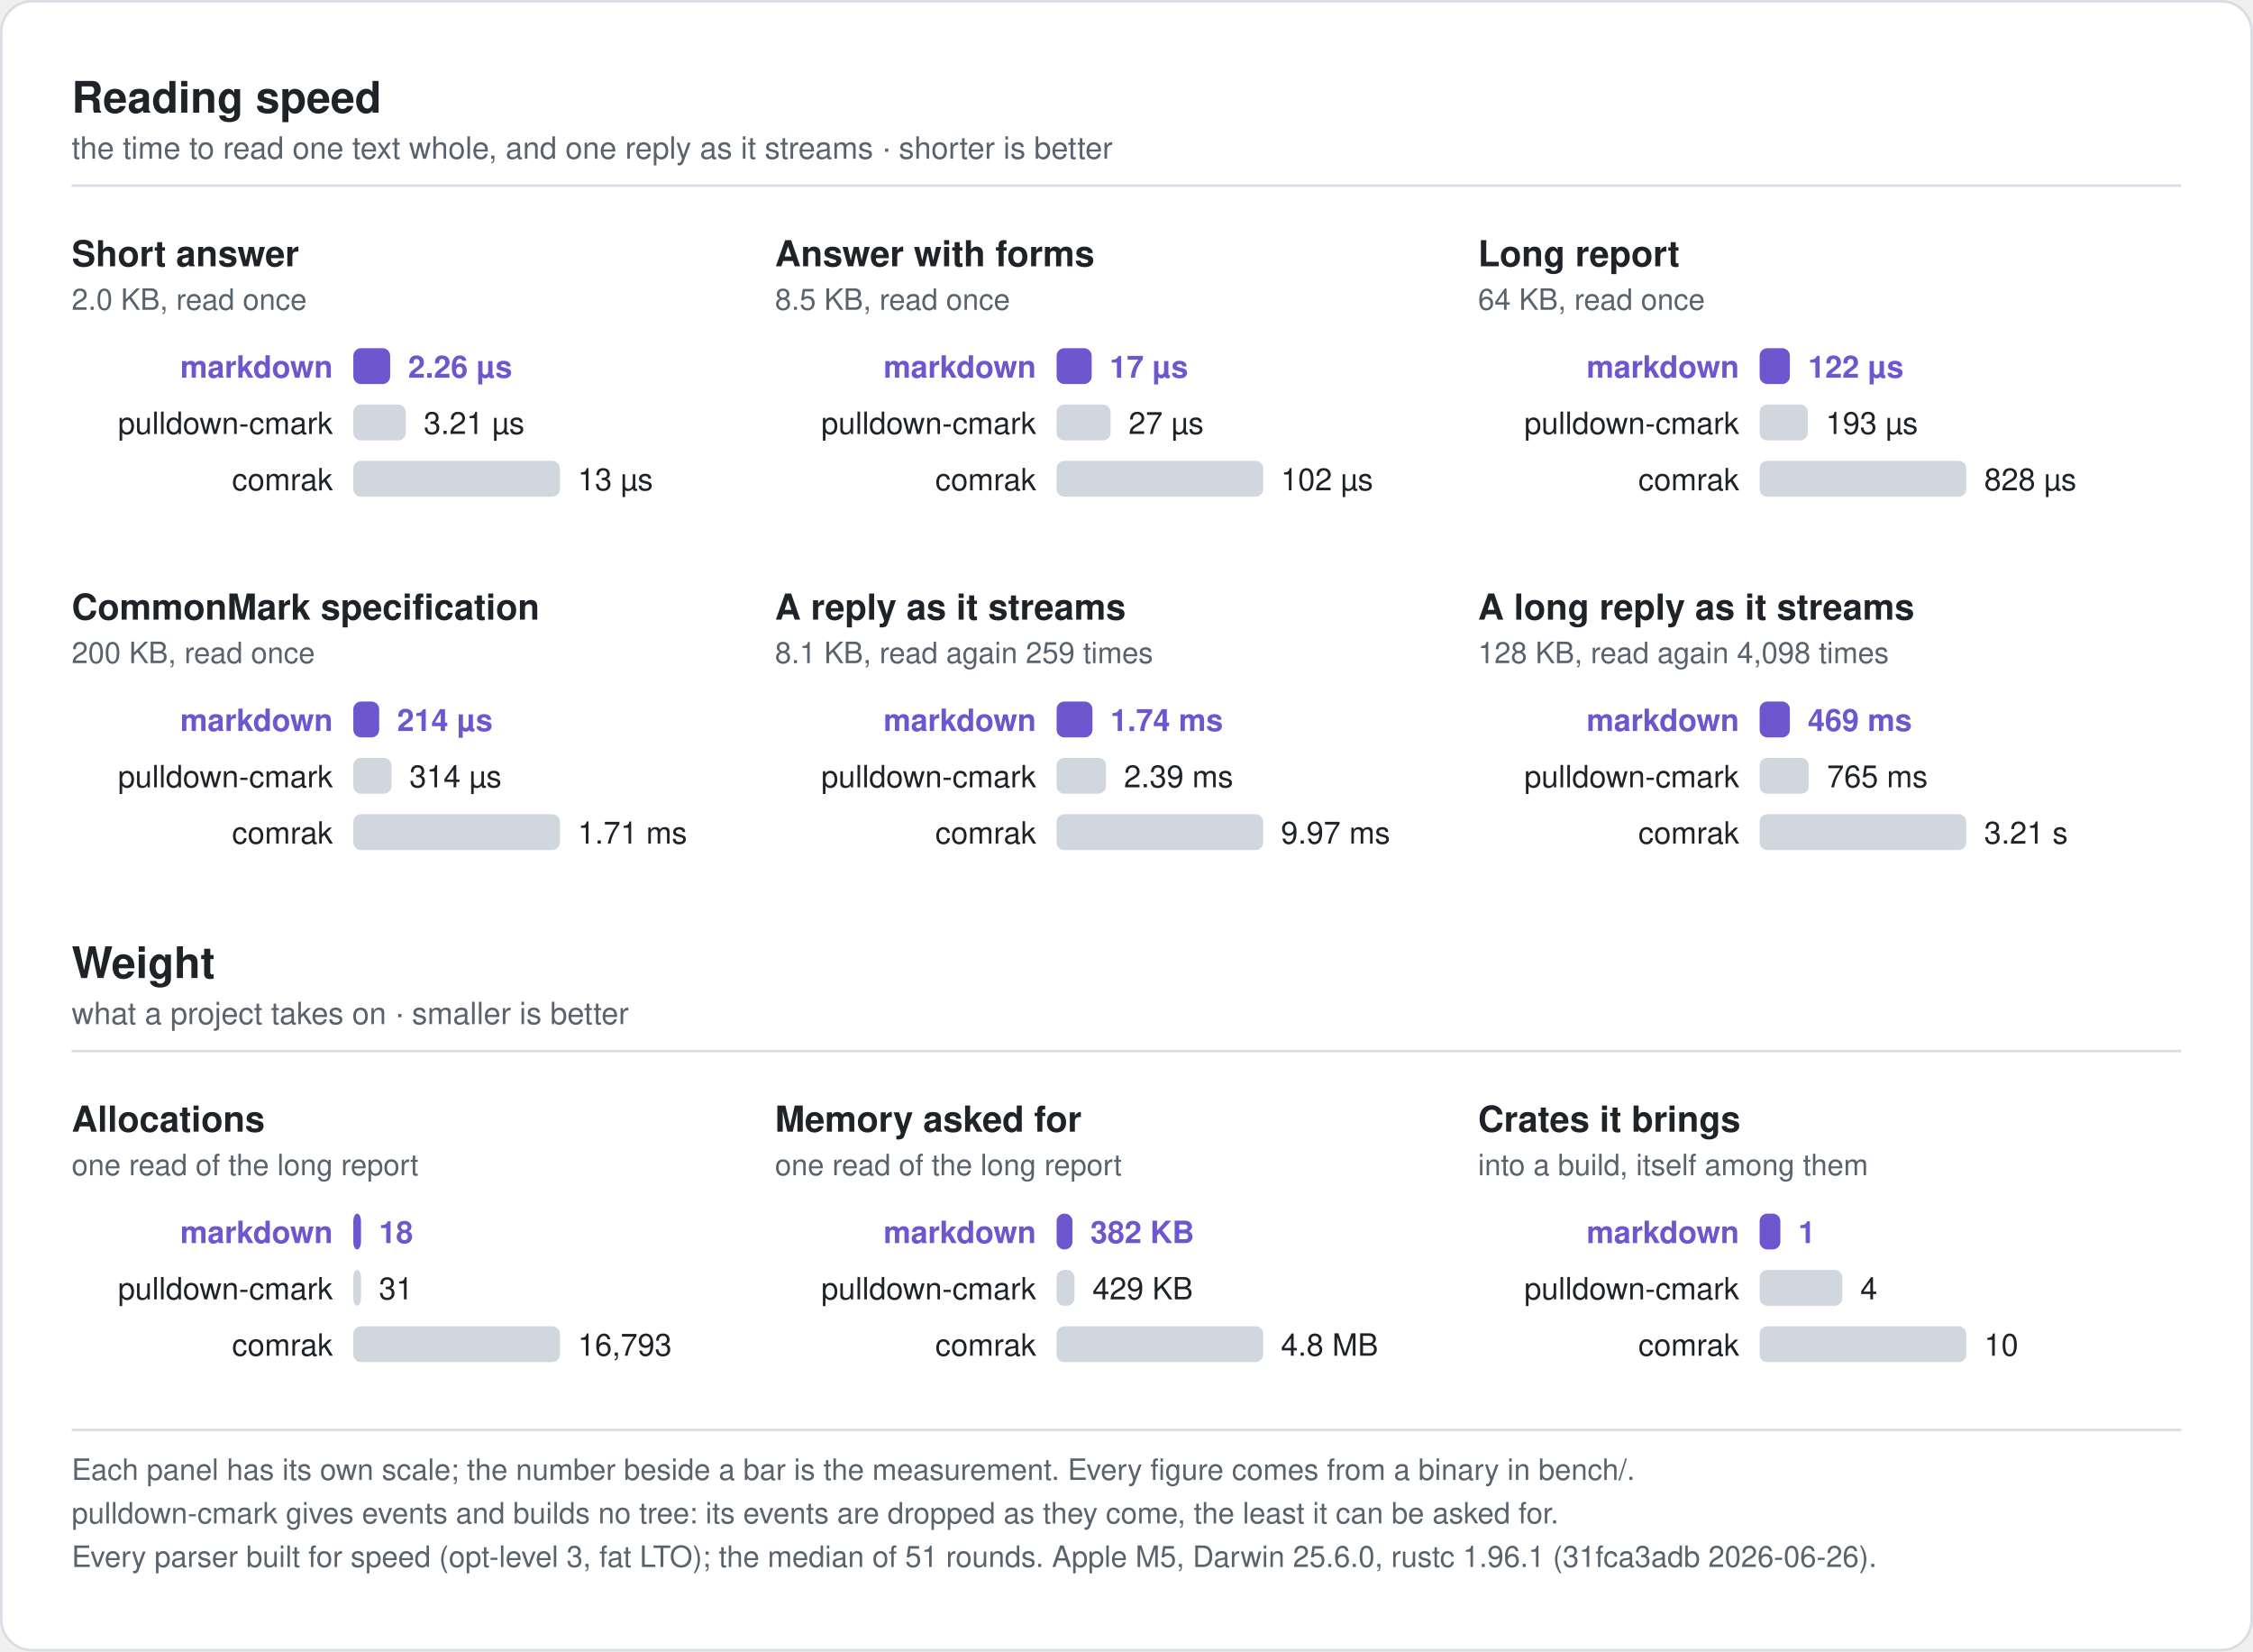
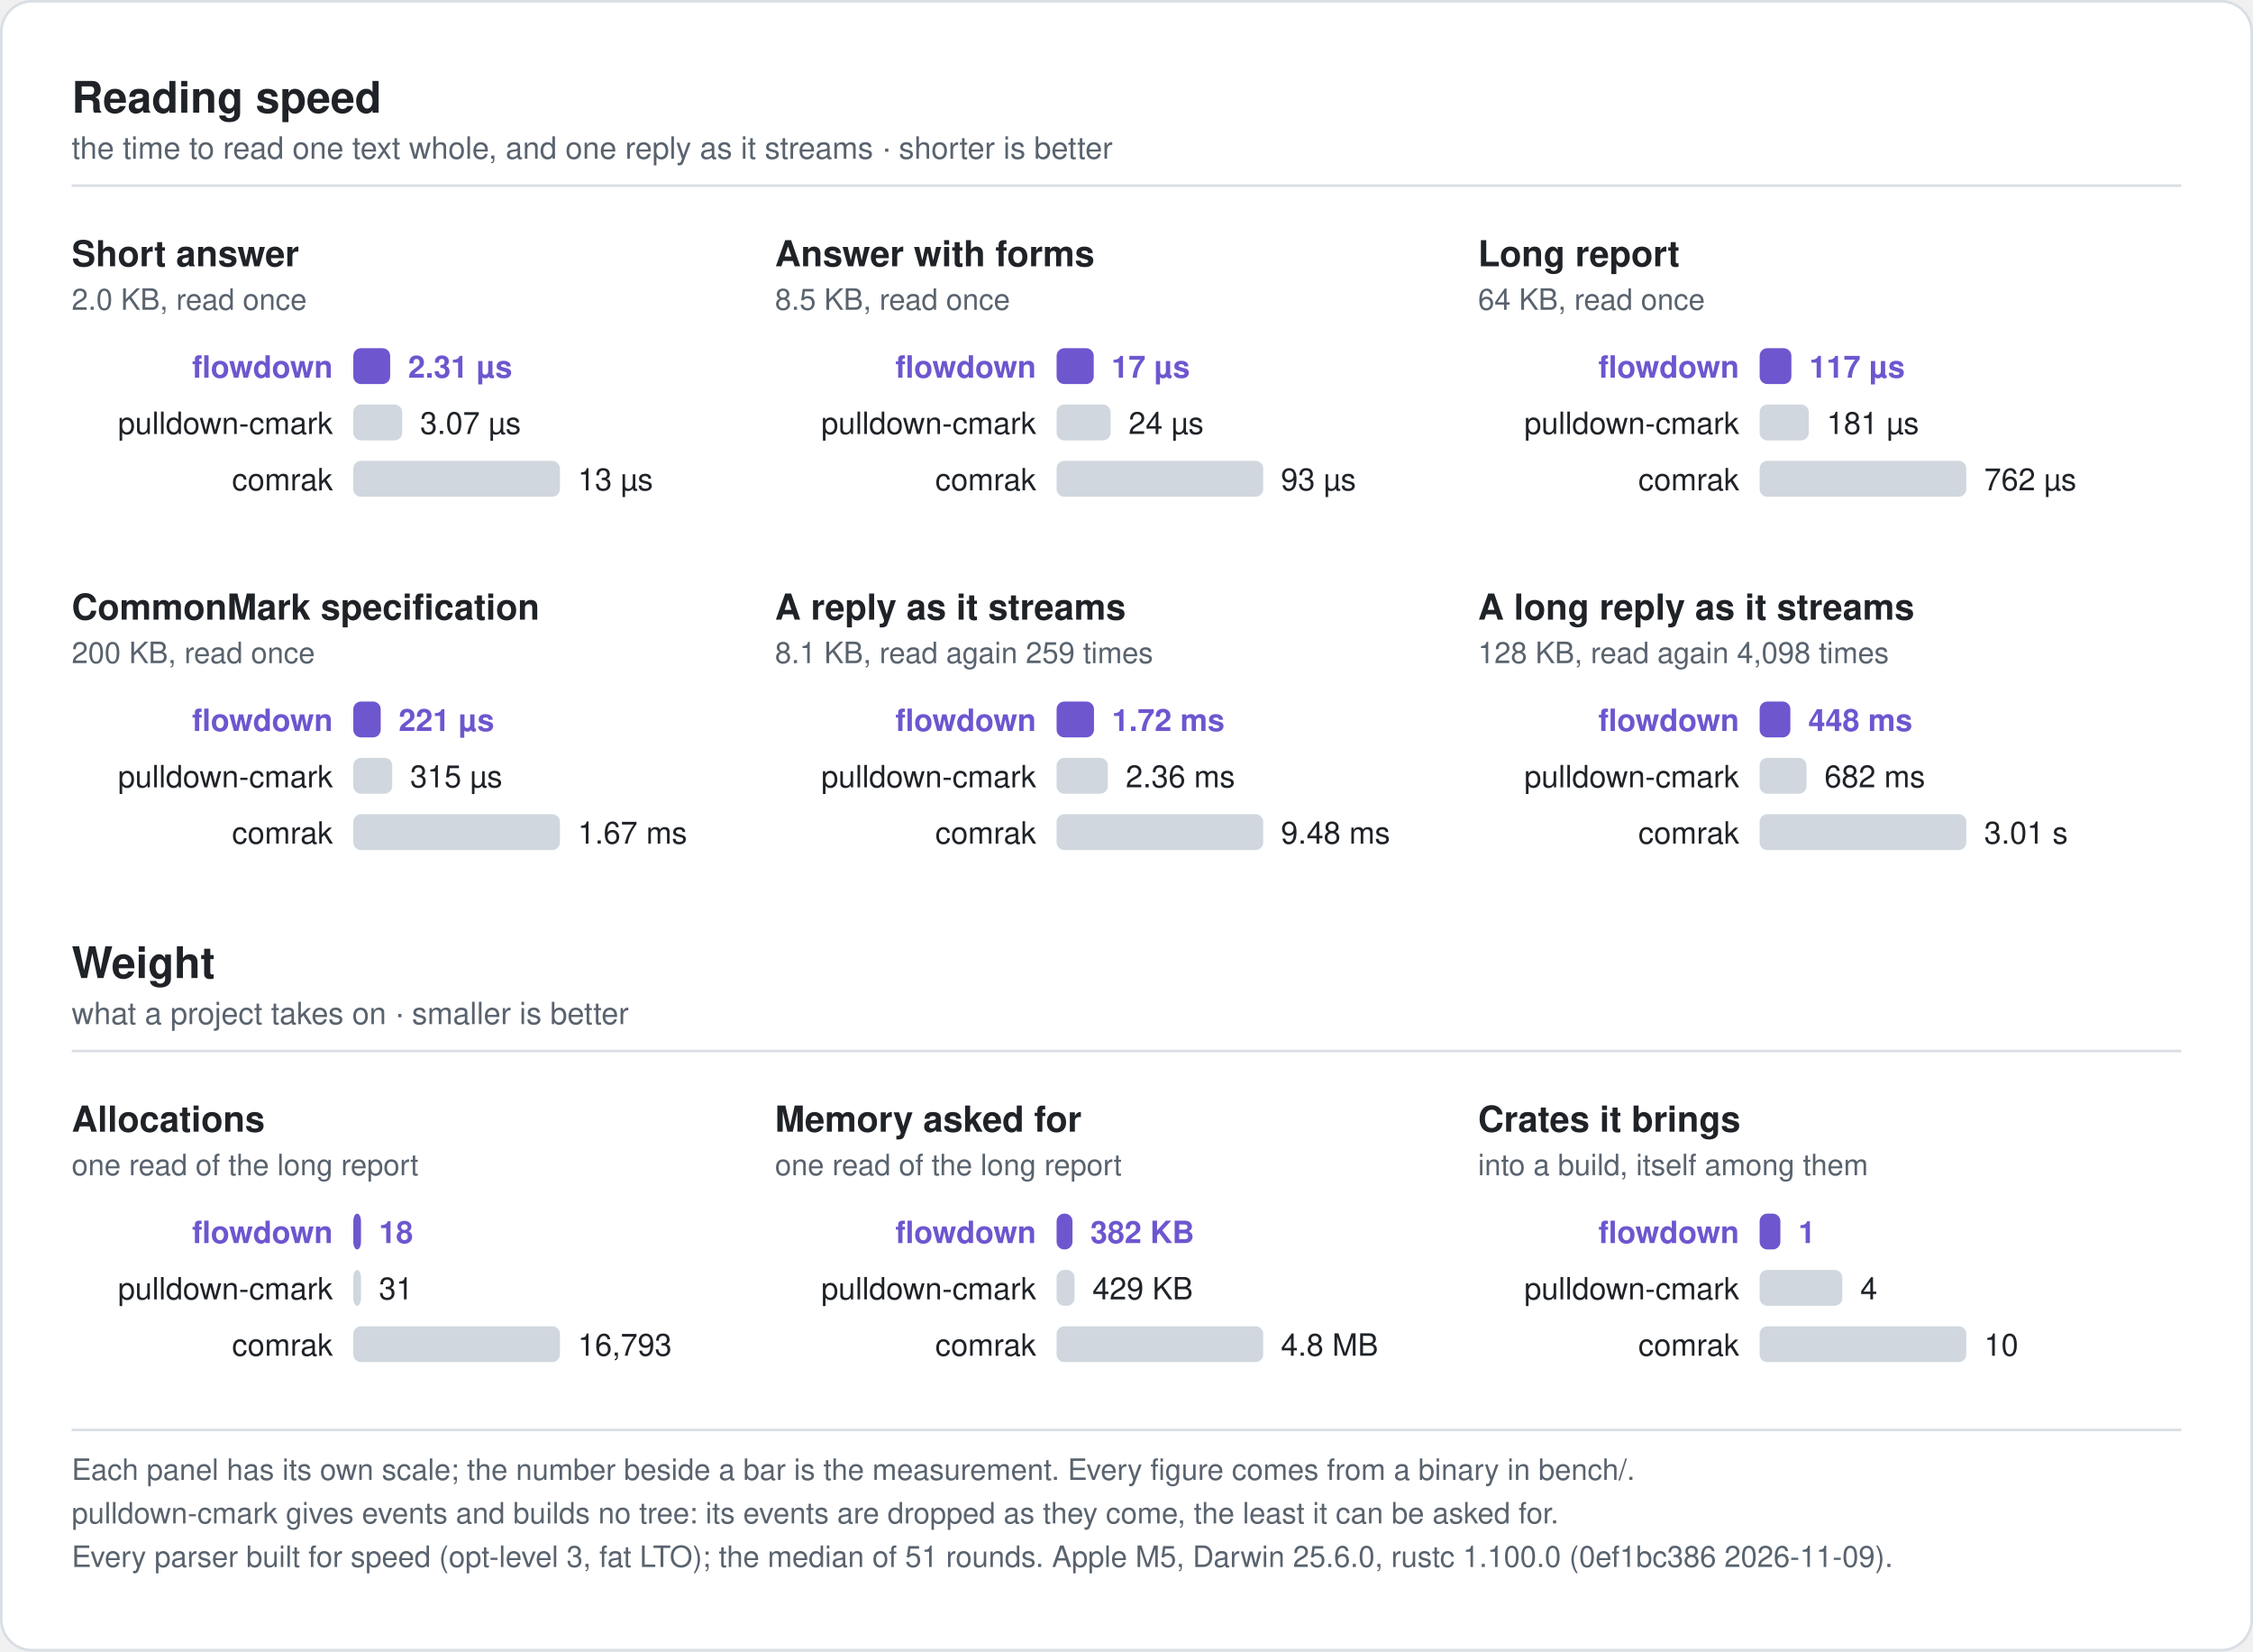
<svg xmlns="http://www.w3.org/2000/svg" viewBox="0 0 880 645" width="880" height="645" font-family="-apple-system, BlinkMacSystemFont, 'Segoe UI', Helvetica, Arial, sans-serif">
  <rect x="0.5" y="0.5" width="879" height="644" rx="12" fill="#ffffff" stroke="#d8dee4" />
  <text x="28.0" y="44.0" fill="#1f2328" font-size="17" font-weight="700">Reading speed</text>
  <text x="28.0" y="62.0" fill="#59636e" font-size="12">the time to read one text whole, and one reply as it streams · shorter is better</text>
  <rect x="28" y="72.0" width="824" height="1" fill="#d8dee4" />
  <text x="28.0" y="104.0" fill="#1f2328" font-size="14" font-weight="600">Short answer</text>
  <text x="28.0" y="121.0" fill="#59636e" font-size="11.5">2.0 KB, read once</text>
-   <text x="130.0" y="147.5" fill="#6e56cf" font-size="12" text-anchor="end" font-weight="600">markdown</text>
+   <text x="130.0" y="147.5" fill="#6e56cf" font-size="12" text-anchor="end" font-weight="600">flowdown</text>
  <rect x="138.0" y="136.0" width="14.4" height="14" rx="3" fill="#6e56cf" />
-   <text x="159.4" y="147.5" fill="#6e56cf" font-size="12" font-weight="600">2.26 µs</text>
+   <text x="159.4" y="147.5" fill="#6e56cf" font-size="12" font-weight="600">2.31 µs</text>
  <text x="130.0" y="169.5" fill="#1f2328" font-size="12" text-anchor="end">pulldown-cmark</text>
-   <rect x="138.0" y="158.0" width="20.5" height="14" rx="3" fill="#d0d7de" />
-   <text x="165.5" y="169.5" fill="#1f2328" font-size="12">3.21 µs</text>
+   <rect x="138.0" y="158.0" width="19.1" height="14" rx="3" fill="#d0d7de" />
+   <text x="164.1" y="169.5" fill="#1f2328" font-size="12">3.07 µs</text>
  <text x="130.0" y="191.5" fill="#1f2328" font-size="12" text-anchor="end">comrak</text>
  <rect x="138.0" y="180.0" width="80.7" height="14" rx="3" fill="#d0d7de" />
  <text x="225.7" y="191.5" fill="#1f2328" font-size="12">13 µs</text>
  <text x="302.7" y="104.0" fill="#1f2328" font-size="14" font-weight="600">Answer with forms</text>
  <text x="302.7" y="121.0" fill="#59636e" font-size="11.5">8.5 KB, read once</text>
-   <text x="404.7" y="147.5" fill="#6e56cf" font-size="12" text-anchor="end" font-weight="600">markdown</text>
-   <rect x="412.7" y="136.0" width="13.7" height="14" rx="3" fill="#6e56cf" />
-   <text x="433.4" y="147.5" fill="#6e56cf" font-size="12" font-weight="600">17 µs</text>
+   <text x="404.7" y="147.5" fill="#6e56cf" font-size="12" text-anchor="end" font-weight="600">flowdown</text>
+   <rect x="412.7" y="136.0" width="14.5" height="14" rx="3" fill="#6e56cf" />
+   <text x="434.1" y="147.5" fill="#6e56cf" font-size="12" font-weight="600">17 µs</text>
  <text x="404.7" y="169.5" fill="#1f2328" font-size="12" text-anchor="end">pulldown-cmark</text>
  <rect x="412.7" y="158.0" width="21.1" height="14" rx="3" fill="#d0d7de" />
-   <text x="440.8" y="169.5" fill="#1f2328" font-size="12">27 µs</text>
+   <text x="440.8" y="169.5" fill="#1f2328" font-size="12">24 µs</text>
  <text x="404.7" y="191.5" fill="#1f2328" font-size="12" text-anchor="end">comrak</text>
  <rect x="412.7" y="180.0" width="80.7" height="14" rx="3" fill="#d0d7de" />
-   <text x="500.3" y="191.5" fill="#1f2328" font-size="12">102 µs</text>
+   <text x="500.3" y="191.5" fill="#1f2328" font-size="12">93 µs</text>
  <text x="577.3" y="104.0" fill="#1f2328" font-size="14" font-weight="600">Long report</text>
  <text x="577.3" y="121.0" fill="#59636e" font-size="11.5">64 KB, read once</text>
-   <text x="679.3" y="147.5" fill="#6e56cf" font-size="12" text-anchor="end" font-weight="600">markdown</text>
-   <rect x="687.3" y="136.0" width="11.8" height="14" rx="3" fill="#6e56cf" />
-   <text x="706.2" y="147.5" fill="#6e56cf" font-size="12" font-weight="600">122 µs</text>
+   <text x="679.3" y="147.5" fill="#6e56cf" font-size="12" text-anchor="end" font-weight="600">flowdown</text>
+   <rect x="687.3" y="136.0" width="12.4" height="14" rx="3" fill="#6e56cf" />
+   <text x="706.7" y="147.5" fill="#6e56cf" font-size="12" font-weight="600">117 µs</text>
  <text x="679.3" y="169.5" fill="#1f2328" font-size="12" text-anchor="end">pulldown-cmark</text>
-   <rect x="687.3" y="158.0" width="18.8" height="14" rx="3" fill="#d0d7de" />
-   <text x="713.1" y="169.5" fill="#1f2328" font-size="12">193 µs</text>
+   <rect x="687.3" y="158.0" width="19.2" height="14" rx="3" fill="#d0d7de" />
+   <text x="713.5" y="169.5" fill="#1f2328" font-size="12">181 µs</text>
  <text x="679.3" y="191.5" fill="#1f2328" font-size="12" text-anchor="end">comrak</text>
  <rect x="687.3" y="180.0" width="80.7" height="14" rx="3" fill="#d0d7de" />
-   <text x="775.0" y="191.5" fill="#1f2328" font-size="12">828 µs</text>
+   <text x="775.0" y="191.5" fill="#1f2328" font-size="12">762 µs</text>
  <text x="28.0" y="242.0" fill="#1f2328" font-size="14" font-weight="600">CommonMark specification</text>
  <text x="28.0" y="259.0" fill="#59636e" font-size="11.5">200 KB, read once</text>
-   <text x="130.0" y="285.5" fill="#6e56cf" font-size="12" text-anchor="end" font-weight="600">markdown</text>
-   <rect x="138.0" y="274.0" width="10.1" height="14" rx="3" fill="#6e56cf" />
-   <text x="155.1" y="285.5" fill="#6e56cf" font-size="12" font-weight="600">214 µs</text>
+   <text x="130.0" y="285.5" fill="#6e56cf" font-size="12" text-anchor="end" font-weight="600">flowdown</text>
+   <rect x="138.0" y="274.0" width="10.7" height="14" rx="3" fill="#6e56cf" />
+   <text x="155.7" y="285.5" fill="#6e56cf" font-size="12" font-weight="600">221 µs</text>
  <text x="130.0" y="307.5" fill="#1f2328" font-size="12" text-anchor="end">pulldown-cmark</text>
-   <rect x="138.0" y="296.0" width="14.9" height="14" rx="3" fill="#d0d7de" />
-   <text x="159.9" y="307.5" fill="#1f2328" font-size="12">314 µs</text>
+   <rect x="138.0" y="296.0" width="15.2" height="14" rx="3" fill="#d0d7de" />
+   <text x="160.2" y="307.5" fill="#1f2328" font-size="12">315 µs</text>
  <text x="130.0" y="329.5" fill="#1f2328" font-size="12" text-anchor="end">comrak</text>
  <rect x="138.0" y="318.0" width="80.7" height="14" rx="3" fill="#d0d7de" />
-   <text x="225.7" y="329.5" fill="#1f2328" font-size="12">1.71 ms</text>
+   <text x="225.7" y="329.5" fill="#1f2328" font-size="12">1.67 ms</text>
  <text x="302.7" y="242.0" fill="#1f2328" font-size="14" font-weight="600">A reply as it streams</text>
  <text x="302.7" y="259.0" fill="#59636e" font-size="11.5">8.1 KB, read again 259 times</text>
-   <text x="404.7" y="285.5" fill="#6e56cf" font-size="12" text-anchor="end" font-weight="600">markdown</text>
-   <rect x="412.7" y="274.0" width="14.0" height="14" rx="3" fill="#6e56cf" />
-   <text x="433.7" y="285.5" fill="#6e56cf" font-size="12" font-weight="600">1.74 ms</text>
+   <text x="404.7" y="285.5" fill="#6e56cf" font-size="12" text-anchor="end" font-weight="600">flowdown</text>
+   <rect x="412.7" y="274.0" width="14.6" height="14" rx="3" fill="#6e56cf" />
+   <text x="434.3" y="285.5" fill="#6e56cf" font-size="12" font-weight="600">1.72 ms</text>
  <text x="404.7" y="307.5" fill="#1f2328" font-size="12" text-anchor="end">pulldown-cmark</text>
-   <rect x="412.7" y="296.0" width="19.3" height="14" rx="3" fill="#d0d7de" />
-   <text x="439.0" y="307.5" fill="#1f2328" font-size="12">2.39 ms</text>
+   <rect x="412.7" y="296.0" width="20.0" height="14" rx="3" fill="#d0d7de" />
+   <text x="439.7" y="307.5" fill="#1f2328" font-size="12">2.36 ms</text>
  <text x="404.7" y="329.5" fill="#1f2328" font-size="12" text-anchor="end">comrak</text>
  <rect x="412.7" y="318.0" width="80.7" height="14" rx="3" fill="#d0d7de" />
-   <text x="500.3" y="329.5" fill="#1f2328" font-size="12">9.97 ms</text>
+   <text x="500.3" y="329.5" fill="#1f2328" font-size="12">9.48 ms</text>
  <text x="577.3" y="242.0" fill="#1f2328" font-size="14" font-weight="600">A long reply as it streams</text>
  <text x="577.3" y="259.0" fill="#59636e" font-size="11.5">128 KB, read again 4,098 times</text>
-   <text x="679.3" y="285.5" fill="#6e56cf" font-size="12" text-anchor="end" font-weight="600">markdown</text>
-   <rect x="687.3" y="274.0" width="11.8" height="14" rx="3" fill="#6e56cf" />
-   <text x="706.1" y="285.5" fill="#6e56cf" font-size="12" font-weight="600">469 ms</text>
+   <text x="679.3" y="285.5" fill="#6e56cf" font-size="12" text-anchor="end" font-weight="600">flowdown</text>
+   <rect x="687.3" y="274.0" width="12.0" height="14" rx="3" fill="#6e56cf" />
+   <text x="706.3" y="285.5" fill="#6e56cf" font-size="12" font-weight="600">448 ms</text>
  <text x="679.3" y="307.5" fill="#1f2328" font-size="12" text-anchor="end">pulldown-cmark</text>
-   <rect x="687.3" y="296.0" width="19.2" height="14" rx="3" fill="#d0d7de" />
-   <text x="713.6" y="307.5" fill="#1f2328" font-size="12">765 ms</text>
+   <rect x="687.3" y="296.0" width="18.3" height="14" rx="3" fill="#d0d7de" />
+   <text x="712.6" y="307.5" fill="#1f2328" font-size="12">682 ms</text>
  <text x="679.3" y="329.5" fill="#1f2328" font-size="12" text-anchor="end">comrak</text>
  <rect x="687.3" y="318.0" width="80.7" height="14" rx="3" fill="#d0d7de" />
-   <text x="775.0" y="329.5" fill="#1f2328" font-size="12">3.21 s</text>
+   <text x="775.0" y="329.5" fill="#1f2328" font-size="12">3.01 s</text>
  <text x="28.0" y="382.0" fill="#1f2328" font-size="17" font-weight="700">Weight</text>
  <text x="28.0" y="400.0" fill="#59636e" font-size="12">what a project takes on · smaller is better</text>
  <rect x="28" y="410.0" width="824" height="1" fill="#d8dee4" />
  <text x="28.0" y="442.0" fill="#1f2328" font-size="14" font-weight="600">Allocations</text>
  <text x="28.0" y="459.0" fill="#59636e" font-size="11.5">one read of the long report</text>
-   <text x="130.0" y="485.5" fill="#6e56cf" font-size="12" text-anchor="end" font-weight="600">markdown</text>
+   <text x="130.0" y="485.5" fill="#6e56cf" font-size="12" text-anchor="end" font-weight="600">flowdown</text>
  <rect x="138.0" y="474.0" width="3.0" height="14" rx="3" fill="#6e56cf" />
  <text x="148.0" y="485.5" fill="#6e56cf" font-size="12" font-weight="600">18</text>
  <text x="130.0" y="507.5" fill="#1f2328" font-size="12" text-anchor="end">pulldown-cmark</text>
  <rect x="138.0" y="496.0" width="3.0" height="14" rx="3" fill="#d0d7de" />
  <text x="148.0" y="507.5" fill="#1f2328" font-size="12">31</text>
  <text x="130.0" y="529.5" fill="#1f2328" font-size="12" text-anchor="end">comrak</text>
  <rect x="138.0" y="518.0" width="80.7" height="14" rx="3" fill="#d0d7de" />
  <text x="225.7" y="529.5" fill="#1f2328" font-size="12">16,793</text>
  <text x="302.7" y="442.0" fill="#1f2328" font-size="14" font-weight="600">Memory asked for</text>
  <text x="302.7" y="459.0" fill="#59636e" font-size="11.5">one read of the long report</text>
-   <text x="404.7" y="485.5" fill="#6e56cf" font-size="12" text-anchor="end" font-weight="600">markdown</text>
+   <text x="404.7" y="485.5" fill="#6e56cf" font-size="12" text-anchor="end" font-weight="600">flowdown</text>
  <rect x="412.7" y="474.0" width="6.2" height="14" rx="3" fill="#6e56cf" />
  <text x="425.9" y="485.5" fill="#6e56cf" font-size="12" font-weight="600">382 KB</text>
  <text x="404.7" y="507.5" fill="#1f2328" font-size="12" text-anchor="end">pulldown-cmark</text>
  <rect x="412.7" y="496.0" width="7.0" height="14" rx="3" fill="#d0d7de" />
  <text x="426.7" y="507.5" fill="#1f2328" font-size="12">429 KB</text>
  <text x="404.7" y="529.5" fill="#1f2328" font-size="12" text-anchor="end">comrak</text>
  <rect x="412.7" y="518.0" width="80.7" height="14" rx="3" fill="#d0d7de" />
  <text x="500.3" y="529.5" fill="#1f2328" font-size="12">4.8 MB</text>
  <text x="577.3" y="442.0" fill="#1f2328" font-size="14" font-weight="600">Crates it brings</text>
  <text x="577.3" y="459.0" fill="#59636e" font-size="11.5">into a build, itself among them</text>
-   <text x="679.3" y="485.5" fill="#6e56cf" font-size="12" text-anchor="end" font-weight="600">markdown</text>
+   <text x="679.3" y="485.5" fill="#6e56cf" font-size="12" text-anchor="end" font-weight="600">flowdown</text>
  <rect x="687.3" y="474.0" width="8.1" height="14" rx="3" fill="#6e56cf" />
  <text x="702.4" y="485.5" fill="#6e56cf" font-size="12" font-weight="600">1</text>
  <text x="679.3" y="507.5" fill="#1f2328" font-size="12" text-anchor="end">pulldown-cmark</text>
  <rect x="687.3" y="496.0" width="32.3" height="14" rx="3" fill="#d0d7de" />
  <text x="726.6" y="507.5" fill="#1f2328" font-size="12">4</text>
  <text x="679.3" y="529.5" fill="#1f2328" font-size="12" text-anchor="end">comrak</text>
  <rect x="687.3" y="518.0" width="80.7" height="14" rx="3" fill="#d0d7de" />
  <text x="775.0" y="529.5" fill="#1f2328" font-size="12">10</text>
  <rect x="28" y="558.0" width="824" height="1" fill="#d8dee4" />
  <text x="28.0" y="578.0" fill="#59636e" font-size="11.5">Each panel has its own scale; the number beside a bar is the measurement. Every figure comes from a binary in bench/.</text>
  <text x="28.0" y="595.0" fill="#59636e" font-size="11.5">pulldown-cmark gives events and builds no tree: its events are dropped as they come, the least it can be asked for.</text>
-   <text x="28.0" y="612.0" fill="#59636e" font-size="11.5">Every parser built for speed (opt-level 3, fat LTO); the median of 51 rounds. Apple M5, Darwin 25.6.0, rustc 1.96.1 (31fca3adb 2026-06-26).</text>
+   <text x="28.0" y="612.0" fill="#59636e" font-size="11.5">Every parser built for speed (opt-level 3, fat LTO); the median of 51 rounds. Apple M5, Darwin 25.6.0, rustc 1.100.0 (0ef1bc386 2026-11-09).</text>
</svg>
